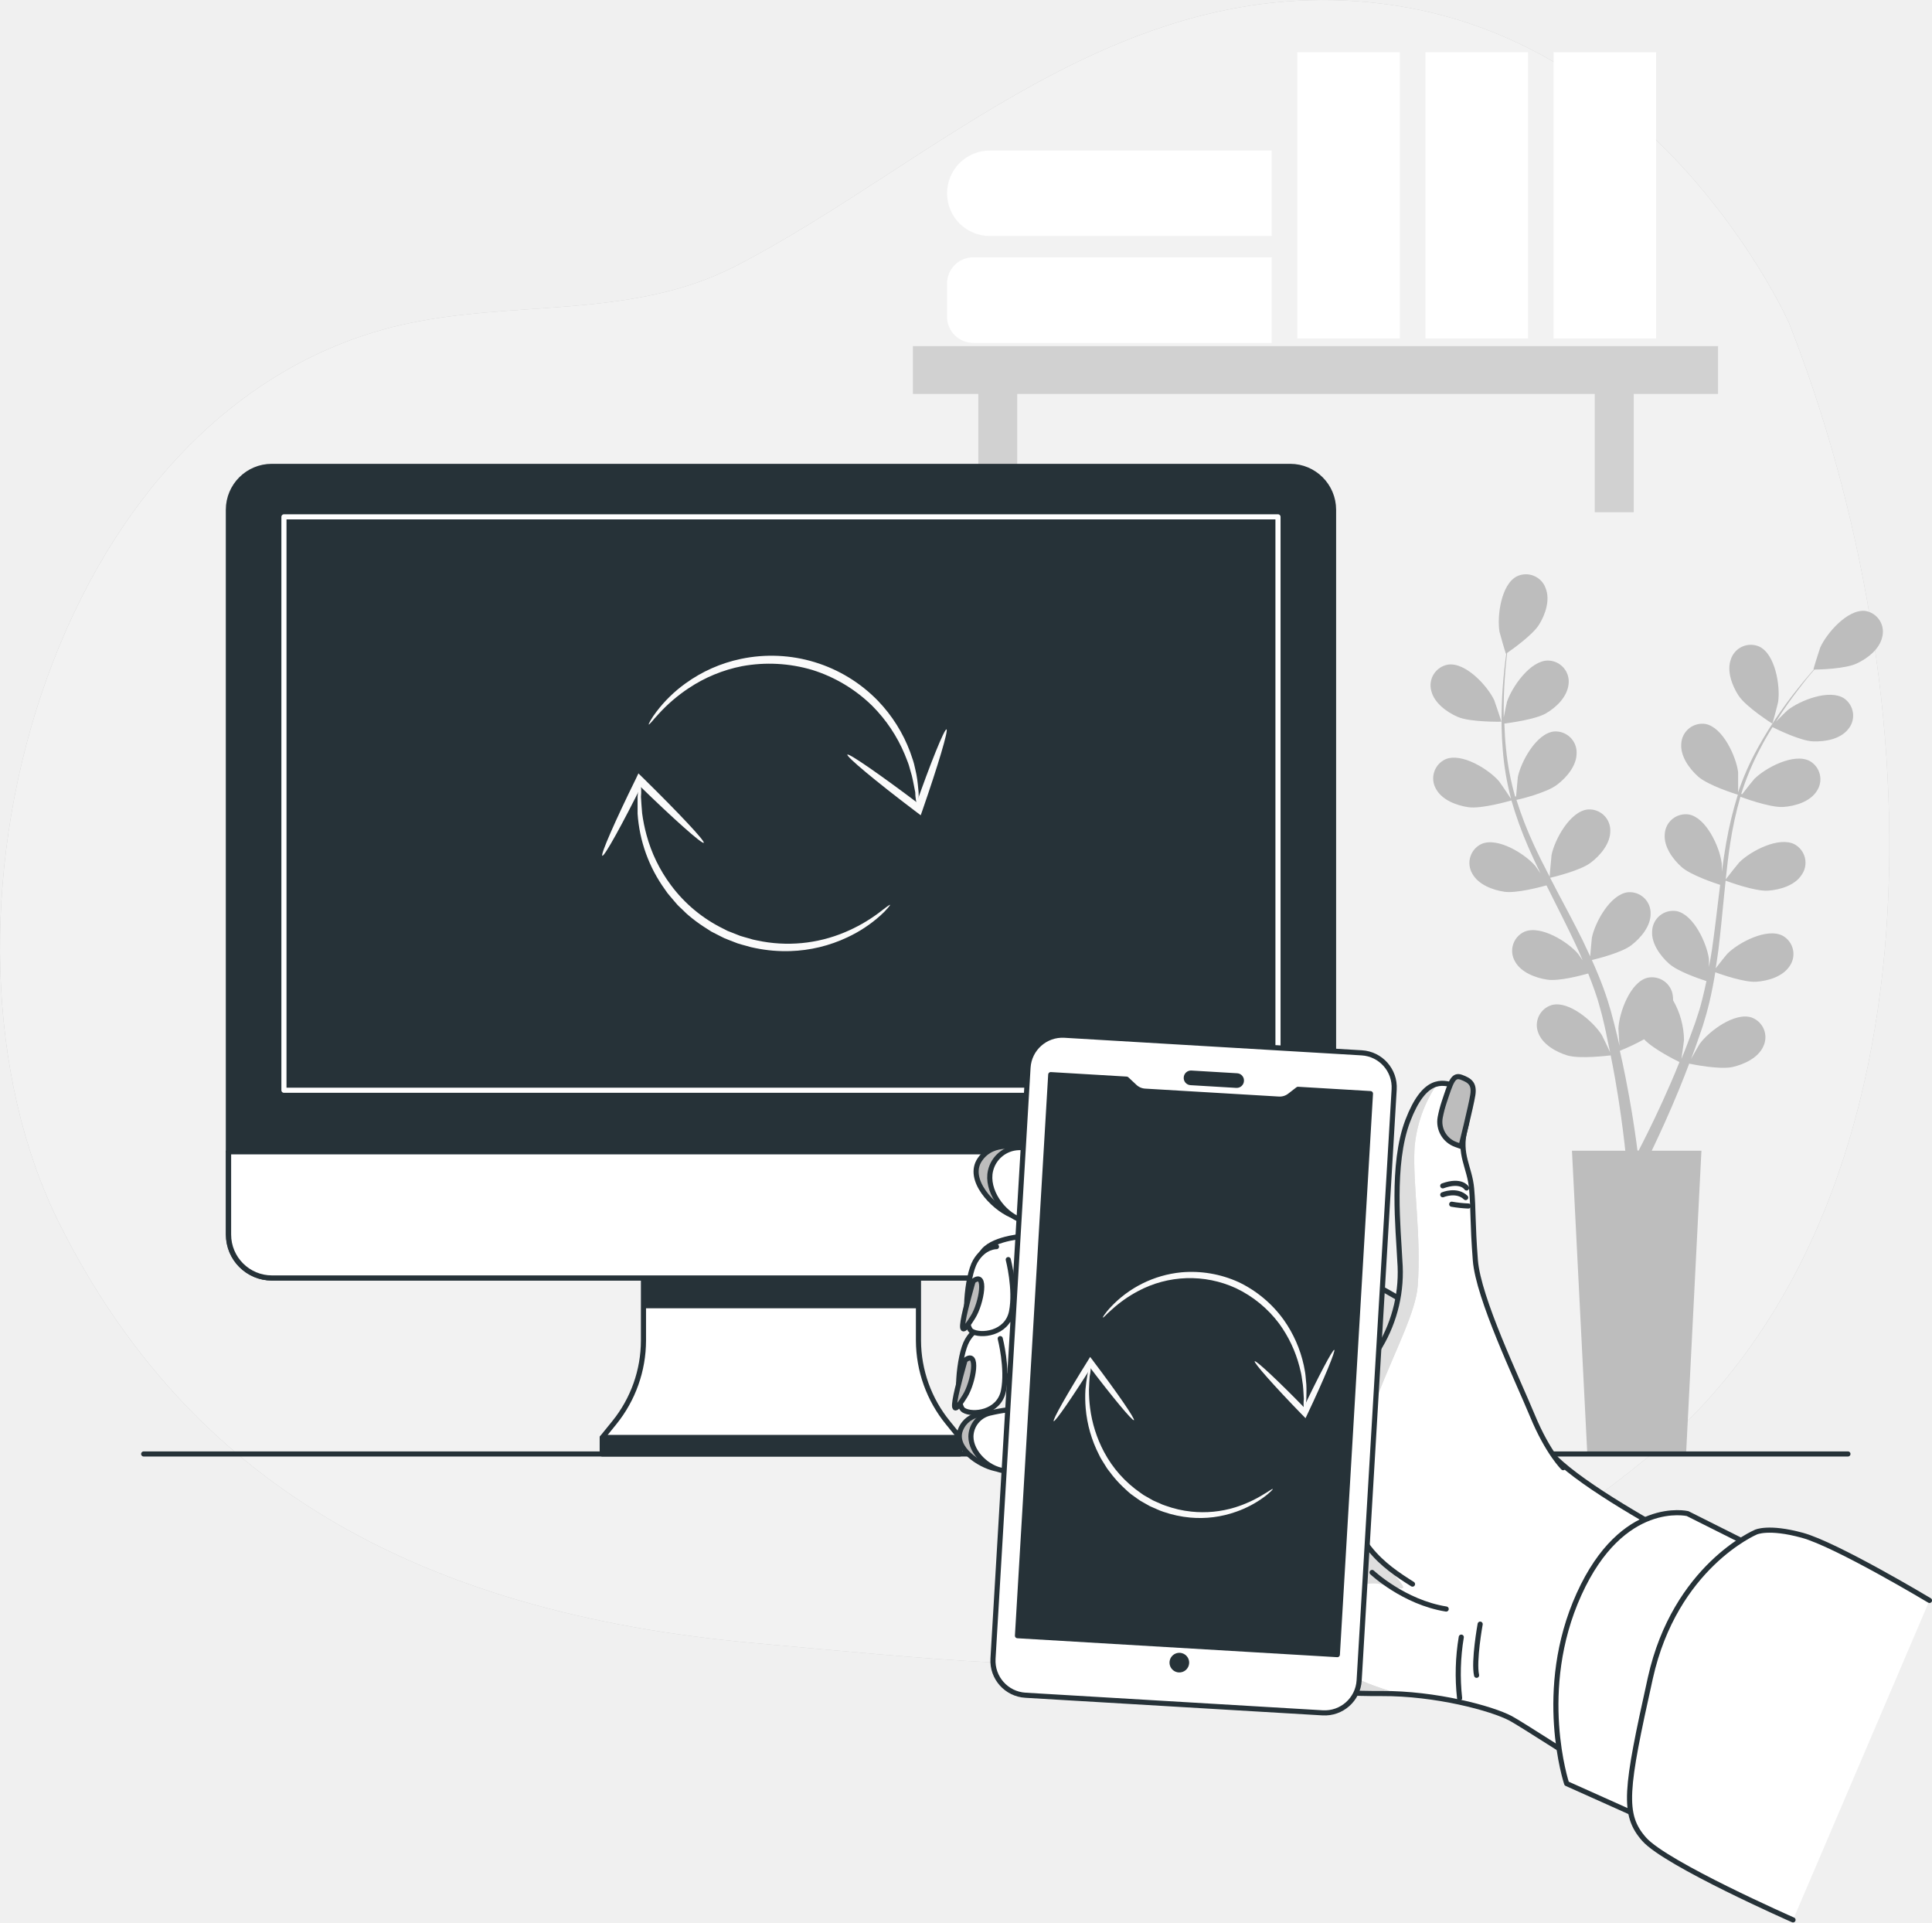
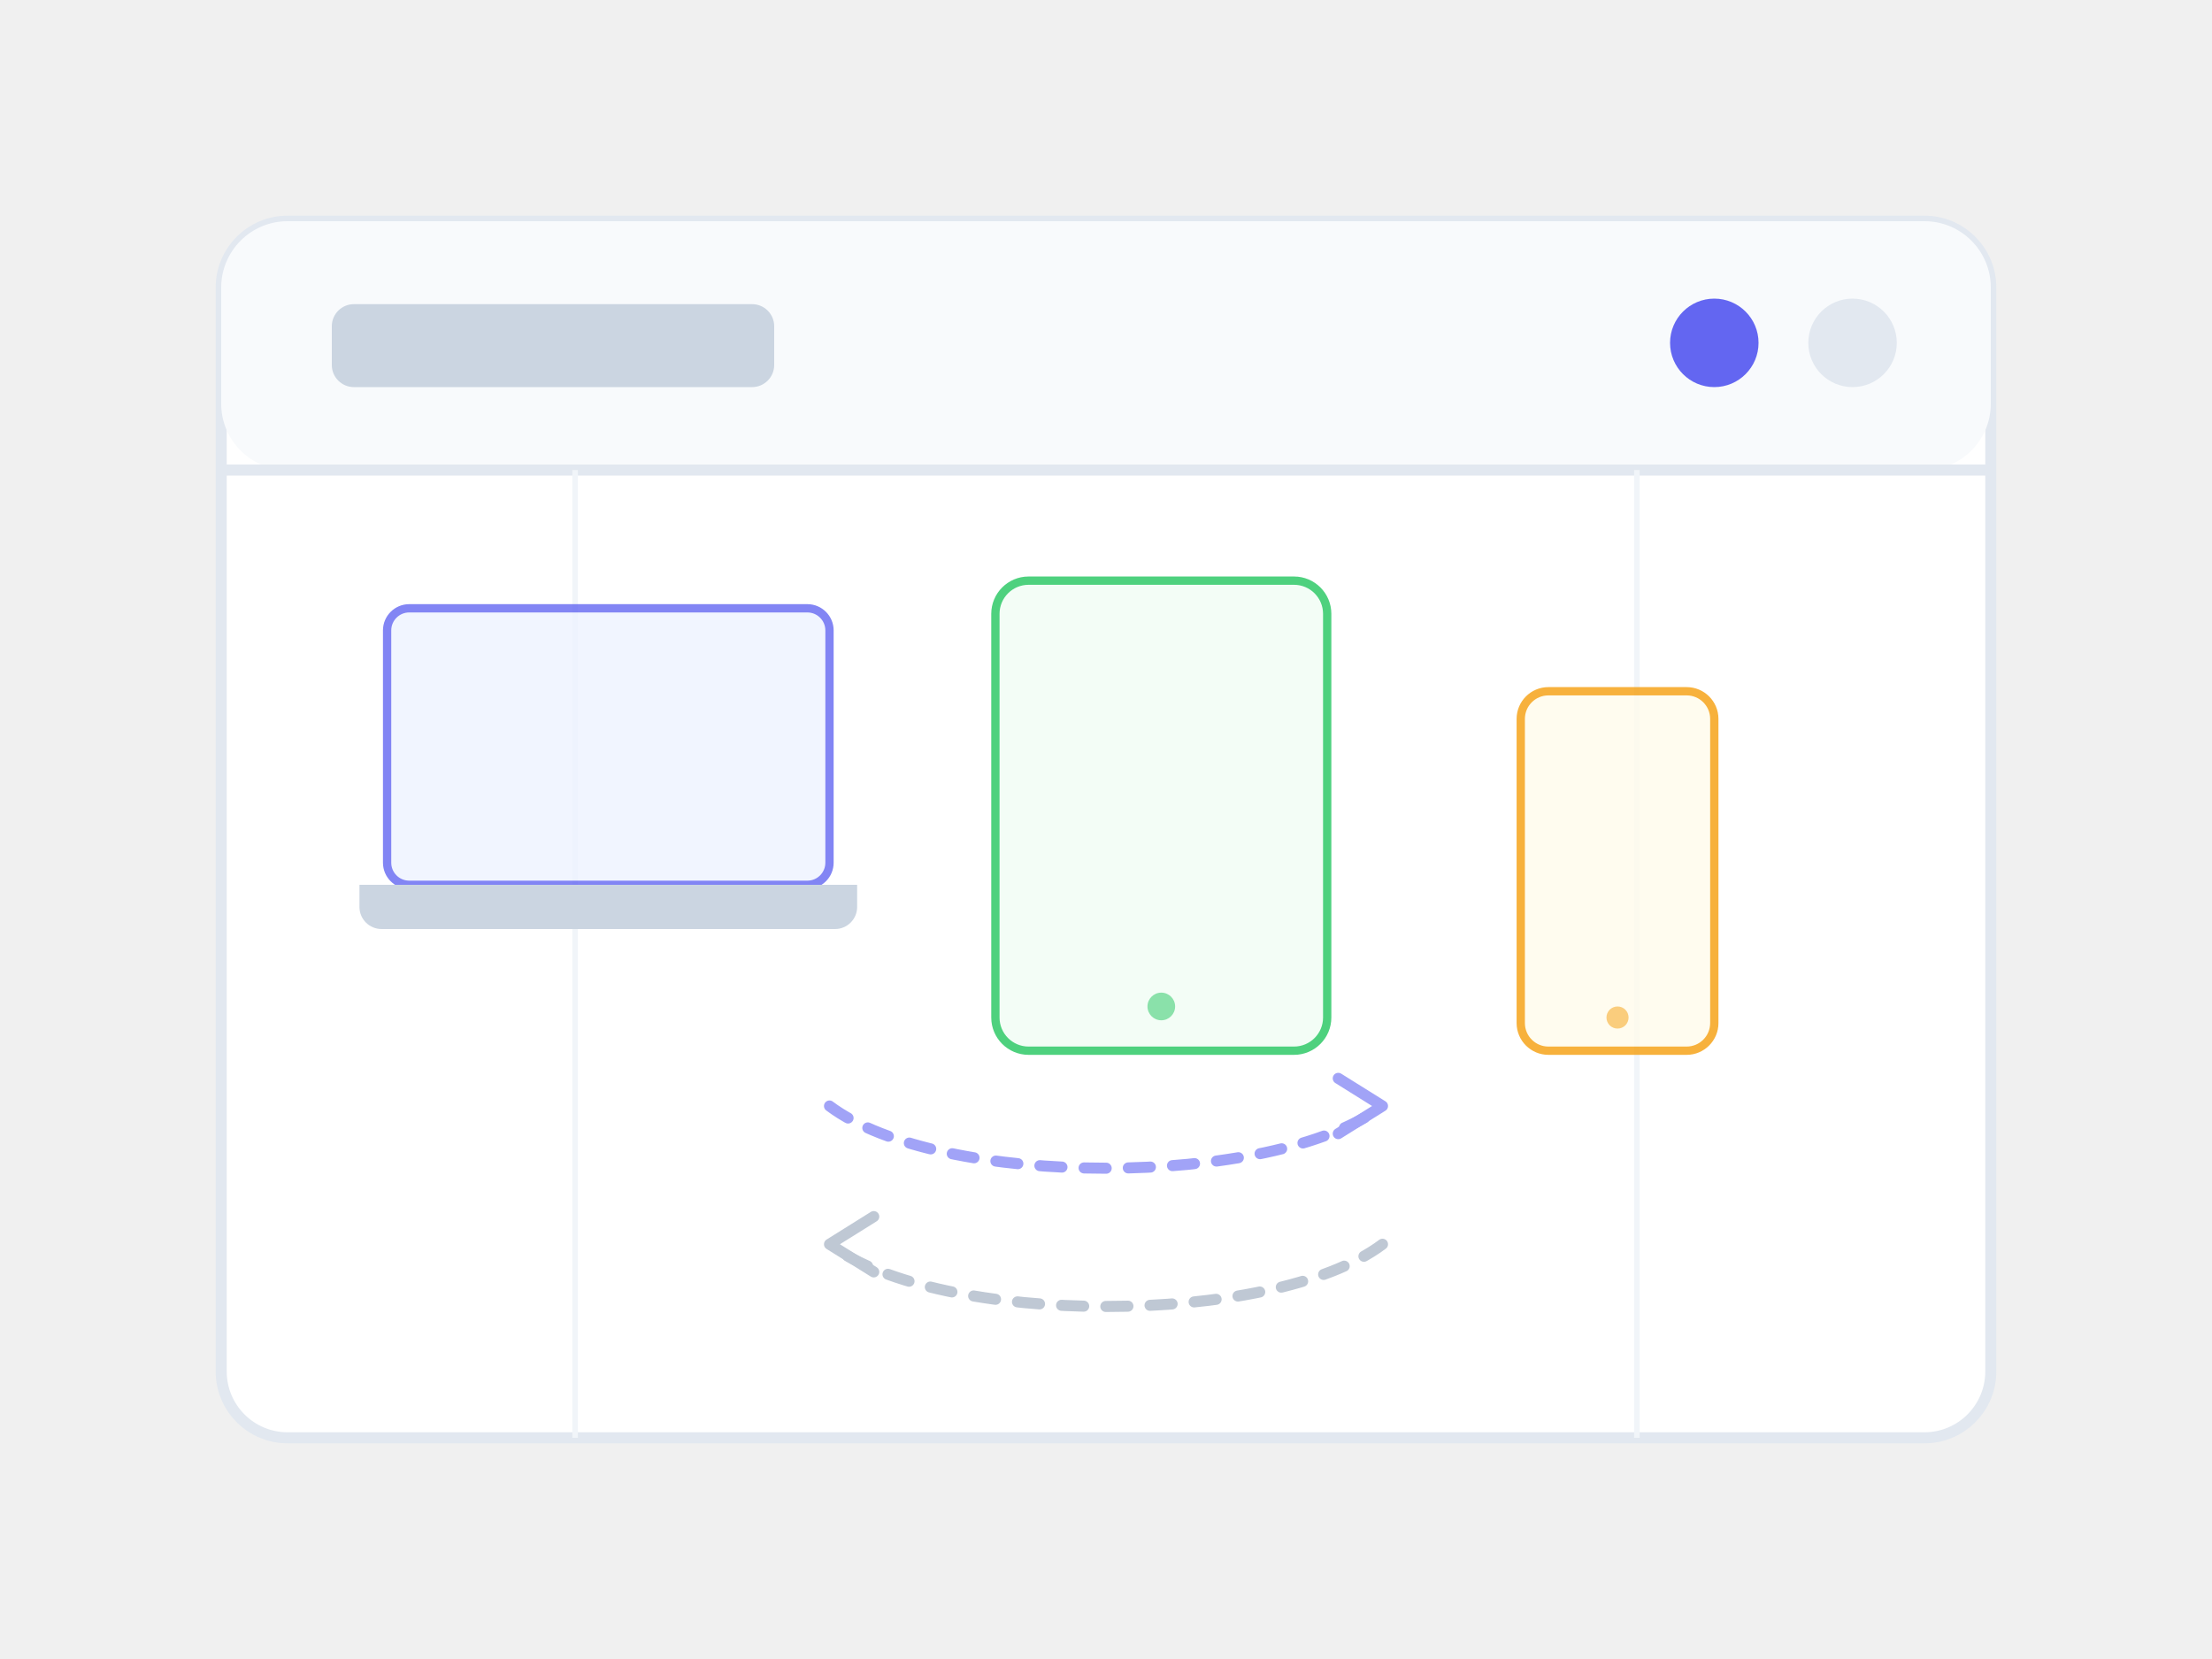
- <svg xmlns="http://www.w3.org/2000/svg" viewBox="0 0 377.56 375.64">
-   <defs>
-     <style>.cls-1,.cls-13,.cls-3,.cls-4,.cls-5{fill:#fff;}.cls-1,.cls-11,.cls-6,.cls-9{stroke:#263238;}.cls-1,.cls-10,.cls-11,.cls-6,.cls-9{stroke-linecap:round;stroke-linejoin:round;}.cls-11,.cls-2{fill:#bdbdbd;}.cls-3{opacity:0.8;}.cls-5{opacity:0.3;}.cls-10,.cls-6{fill:none;}.cls-7{clip-path:url(#clip-path);}.cls-8,.cls-9{fill:#263238;}.cls-10{stroke:#fff;}.cls-12{clip-path:url(#clip-path-2);}.cls-13{opacity:0.5;}.cls-14{clip-path:url(#clip-path-3);}.cls-15{fill:#fafafa;}</style>
-     <clipPath id="clip-path" transform="translate(-58.4 -67.93)">
-       <path id="_Clipping_Path_" data-name="&lt;Clipping Path&gt;" class="cls-1" d="M237.89,329.88V312H184.15v17.86a25.56,25.56,0,0,1-5.7,16.06l-2.36,2.91H246l-2.36-2.91A25.57,25.57,0,0,1,237.89,329.88Z" />
-     </clipPath>
-     <clipPath id="clip-path-2" transform="translate(-58.4 -67.93)">
-       <path id="_Clipping_Path_2" data-name="&lt;Clipping Path&gt;" class="cls-1" d="M361.45,351.9c-9.61-10.54-9.49-15.73-24.4-26.76-7.55-5.59-16.66-9.4-25.18-13.22-10.67-4.78-21.52-9.21-32.47-13.31-3.75-1.41-7.51-2.78-11.31-4-3.43-1.13-7-2.6-10.63-2.44a5.84,5.84,0,0,0-5.49,4.52c-.88,3.79,2.35,8.34,5.88,9.59l2,.71,19.37,6.84-20.07-4.42s-6.34.3-8.56,2.92-.4,6,2.74,7.72,4.37,1.41,4.93.69a.81.81,0,0,0,.1-.24l0,.28,17.37,8.38L258,325.84s-6.77-.72-9,1.9-.4,6,2.74,7.72c2.69,1.5,5.13,1.71,6.12,1.29L274,344.9l-16.65-1.32-.43.05c-.12-.74-4.76.33-5.15.43a4.79,4.79,0,0,0-3.63,4.57c0,3.18,3.33,6.27,6.37,6.66l1.72.23c0,.16,8.57,3.4,8.57,3.4l13.14,5.26s15.78,21,21,28a7.32,7.32,0,0,1,1,1.67c1.67,1.08,2.68,1.72,2.75,1.8,1.76,2,15.1,3.25,25.69,3.19s21.57,2.9,25.25,4.86,46,29.5,46,29.5L412,381.53S371.05,362.44,361.45,351.9Z" />
-     </clipPath>
-     <clipPath id="clip-path-3" transform="translate(-58.4 -67.93)">
-       <path id="_Clipping_Path_3" data-name="&lt;Clipping Path&gt;" class="cls-1" d="M363.88,354.71s-3-2.9-6-10.14-10.59-23-11.16-30.39-.36-9.78-.73-14-2.59-6.65-1.28-11.65.19-7.78-2.13-8.49-5.82-1.62-9.07,6.89-1.82,21.4-1.55,27.34A28.3,28.3,0,0,1,328.08,331a44.34,44.34,0,0,0-6.69,25.83c.47,12.39,7.52,17.15,13.05,20.63" />
-     </clipPath>
-   </defs>
-   <g id="Background_Simple" data-name="Background Simple">
-     <path class="cls-2" d="M408,131s-24-54-77-62-90,31-129,51c-20.42,10.47-43.75,6.41-65.43,11.48C67.24,147.69,41.12,249.24,70,307c25,50,69,76,136,82s114,13,174-36S436,202,408,131Z" transform="translate(-58.4 -67.93)" />
-     <path class="cls-3" d="M408,131s-24-54-77-62-90,31-129,51c-20.42,10.47-43.75,6.41-65.43,11.48C67.24,147.69,41.12,249.24,70,307c25,50,69,76,136,82s114,13,174-36S436,202,408,131Z" transform="translate(-58.4 -67.93)" />
-   </g>
-   <g id="Plants">
-     <path class="cls-2" d="M404.76,209.33c.05,0,1.1-4,1.14-4.3.43-3.07-.55-9.24-3.67-10.75a4.1,4.1,0,0,0-5.58,2.48c-.83,2.29.23,5.11,1.48,7.05C399.61,206.09,404.75,209.33,404.76,209.33Z" transform="translate(-58.4 -67.93)" />
-     <path class="cls-2" d="M343.25,208c2.48,1.08,8.56.95,8.57.95s-1.31-4-1.42-4.23c-1.34-2.79-5.56-7.4-9-6.93a4.1,4.1,0,0,0-3.29,5.14C338.69,205.3,341.13,207.07,343.25,208Z" transform="translate(-58.4 -67.93)" />
-     <path class="cls-2" d="M422.91,187.3c-3.45-.37-7.54,4.35-8.8,7.17-.11.25-1.37,4.26-1.31,4.26h.08c-.65.74-1.34,1.54-2.08,2.43-1.35,1.66-2.86,3.54-4.36,5.7a74.79,74.79,0,0,0-4.52,7.2,52.6,52.6,0,0,0-3.85,8.69s0,.07,0,.11c0-1,0-3.86,0-4.08-.4-3.06-3-8.76-6.38-9.39a4.11,4.11,0,0,0-4.73,3.86c-.2,2.43,1.57,4.87,3.29,6.41,1.95,1.74,7.34,3.42,7.77,3.55a73.61,73.61,0,0,0-2.28,9.42c-.33,1.85-.6,3.73-.85,5.61,0-.88,0-1.66-.05-1.77-.4-3.07-3-8.76-6.38-9.39a4.1,4.1,0,0,0-4.73,3.85c-.2,2.44,1.57,4.88,3.3,6.42s6.32,3.09,7.53,3.48c-.09.72-.19,1.44-.27,2.17-.42,3.47-.82,6.95-1.31,10.34-.18,1.19-.39,2.37-.61,3.54,0-.78,0-1.44,0-1.54-.4-3.07-3-8.76-6.37-9.39a4.1,4.1,0,0,0-4.73,3.86c-.2,2.43,1.57,4.87,3.29,6.41s5.87,2.94,7.32,3.41c-.26,1.19-.51,2.39-.81,3.53-.22.78-.38,1.55-.64,2.31s-.5,1.53-.74,2.28c-.52,1.43-1.05,2.91-1.59,4.3-.37,1-.74,1.87-1.11,2.79.18-1.19.5-3.52.51-3.72a16,16,0,0,0-2.14-7.74,5.49,5.49,0,0,0-.05-.91,4.11,4.11,0,0,0-5-3.48c-3.35.89-5.47,6.77-5.63,9.86,0,.18.11,2.17.21,3.42-.17-.72-.33-1.43-.51-2.18-.35-1.48-.74-2.95-1.16-4.53-.23-.75-.46-1.52-.69-2.29s-.55-1.55-.81-2.34c-.67-1.81-1.42-3.61-2.23-5.41,1.3-.31,5.88-1.48,7.72-2.9s3.78-3.7,3.76-6.15a4.09,4.09,0,0,0-4.42-4.2c-3.45.38-6.44,5.86-7.06,8.89,0,.19-.25,2.42-.33,3.64-.5-1.08-1-2.15-1.52-3.23-1.54-3.1-3.19-6.19-4.83-9.28l-1.48-2.84c.46-.11,5.94-1.38,8-3,1.84-1.41,3.78-3.71,3.76-6.16a4.09,4.09,0,0,0-4.42-4.19c-3.45.37-6.44,5.86-7.06,8.89,0,.23-.34,3.43-.37,4.24-1.09-2.08-2.15-4.18-3.11-6.28a72.27,72.27,0,0,1-3.38-8.73c.21,0,5.94-1.35,8-3,1.84-1.41,3.78-3.71,3.76-6.16a4.11,4.11,0,0,0-4.43-4.2c-3.44.38-6.43,5.87-7.06,8.9,0,.19-.26,2.64-.34,3.8l-.19,0a53,53,0,0,1-1.77-9.25c-.19-1.73-.28-3.38-.33-5,1.09-.14,6.07-.8,8.14-2s4.16-3.27,4.41-5.7A4.1,4.1,0,0,0,360.9,197c-3.46,0-7,5.12-8,8.06-.05.16-.4,1.85-.64,3.08,0-.73,0-1.48,0-2.18,0-2.62.17-5,.33-7.14.11-1.21.22-2.3.34-3.31,1-.69,5-3.52,6.25-5.54s2.18-4.83,1.28-7.1a4.09,4.09,0,0,0-5.64-2.32c-3.08,1.59-3.89,7.79-3.38,10.84.05.26,1.21,4.31,1.26,4.27l.06,0c-.13,1-.27,2-.39,3.18-.21,2.12-.43,4.52-.49,7.15a72.78,72.78,0,0,0,.2,8.5,53.51,53.51,0,0,0,1.58,9.37l0,.11c-.54-.85-2.15-3.2-2.29-3.36-2-2.34-7.31-5.67-10.5-4.32a4.11,4.11,0,0,0-1.82,5.83c1.18,2.14,4,3.2,6.29,3.53,2.57.38,8-1.2,8.43-1.32a74.88,74.88,0,0,0,3.29,9.1c.75,1.73,1.56,3.45,2.39,5.16-.5-.72-.95-1.37-1-1.45-2-2.34-7.31-5.67-10.5-4.32a4.11,4.11,0,0,0-1.82,5.83c1.18,2.14,4,3.2,6.29,3.53s7-.91,8.2-1.25c.33.65.64,1.31,1,2,1.57,3.13,3.15,6.24,4.61,9.35.52,1.09,1,2.19,1.45,3.28-.44-.64-.81-1.18-.88-1.26-2-2.34-7.31-5.67-10.5-4.31a4.1,4.1,0,0,0-1.82,5.82c1.18,2.14,4,3.2,6.29,3.54s6.52-.79,8-1.2c.45,1.14.9,2.27,1.28,3.39.25.78.53,1.5.74,2.29s.43,1.54.64,2.3c.36,1.48.73,3,1,4.46.22,1,.42,2,.62,2.95-.5-1.1-1.52-3.22-1.63-3.39-1.65-2.61-6.37-6.71-9.73-5.85A4.09,4.09,0,0,0,359,269.7c.84,2.3,3.46,3.77,5.67,4.45,2.44.74,7.82.06,8.5,0,.32,1.61.62,3.18.88,4.66.9,5.15,1.46,9.47,1.81,12.49.06.54.12,1,.16,1.47H365.6l3,59.3h19.3l3-59.3h-9.71l.21-.44c1.33-2.78,3.18-6.77,5.18-11.65.63-1.55,1.28-3.21,1.93-4.92.65.14,6,1.22,8.47.66,2.25-.51,5-1.78,6-4a4.1,4.1,0,0,0-2.26-5.67c-3.29-1.1-8.3,2.63-10.14,5.12-.1.15-1.1,1.87-1.71,3,.26-.7.52-1.38.78-2.1.52-1.43,1-2.87,1.53-4.42.22-.76.45-1.52.68-2.29s.41-1.6.62-2.4c.45-1.88.81-3.8,1.13-5.75,1.25.46,5.72,2,8,1.85s5.19-1,6.53-3.06a4.09,4.09,0,0,0-1.38-5.94c-3.08-1.59-8.6,1.34-10.79,3.52-.14.14-1.54,1.88-2.28,2.85.18-1.17.37-2.34.52-3.53.42-3.43.75-6.92,1.09-10.4.1-1.07.22-2.13.33-3.19.44.16,5.71,2.13,8.31,1.95,2.3-.17,5.19-1,6.53-3.06a4.1,4.1,0,0,0-1.38-6c-3.08-1.58-8.6,1.34-10.79,3.53-.17.16-2.17,2.67-2.65,3.33.24-2.34.51-4.67.87-7a70.92,70.92,0,0,1,2-9.15c.2.08,5.7,2.15,8.35,2,2.31-.16,5.2-1,6.54-3.06a4.1,4.1,0,0,0-1.38-5.94c-3.08-1.59-8.6,1.34-10.79,3.52-.15.15-1.68,2.06-2.39,3l-.17-.09a53.29,53.29,0,0,1,3.63-8.69c.79-1.54,1.63-3,2.48-4.34,1,.49,5.5,2.69,7.91,2.78s5.28-.43,6.83-2.32a4.1,4.1,0,0,0-.72-6.06c-2.88-1.92-8.69.39-11.11,2.32-.13.1-1.35,1.31-2.23,2.21.39-.61.79-1.25,1.17-1.83,1.45-2.19,2.92-4.1,4.22-5.78.76-1,1.45-1.79,2.12-2.57,1.21,0,6.11-.17,8.26-1.18s4.48-2.81,5-5.21A4.1,4.1,0,0,0,422.91,187.3Zm-38.14,92.55c-2.08,4.79-4,8.7-5.38,11.41-.27.55-.52,1-.75,1.48h-.24c-.06-.53-.14-1.11-.23-1.76-.42-3.05-1.08-7.4-2.11-12.57-.32-1.64-.69-3.38-1.1-5.16A43.07,43.07,0,0,0,379.7,271c1.77,1.92,6.32,4.17,6.91,4.45C386,277,385.37,278.47,384.77,279.85Z" transform="translate(-58.4 -67.93)" />
-   </g>
-   <g id="Bookshelf">
-     <path class="cls-4" d="M190.2,50.28h58.32a0,0,0,0,1,0,0V67a0,0,0,0,1,0,0H190.2a5.13,5.13,0,0,1-5.13-5.13V55.41A5.13,5.13,0,0,1,190.2,50.28Z" />
-     <path class="cls-4" d="M306.92,97.35h-55.1a8.34,8.34,0,0,0-8.34,8.35h0a8.33,8.33,0,0,0,8.34,8.34h55.1Z" transform="translate(-58.4 -67.93)" />
-     <rect class="cls-4" x="253.52" y="10.21" width="20.04" height="55.93" />
-     <rect class="cls-4" x="278.57" y="10.21" width="20.04" height="55.93" />
-     <rect class="cls-4" x="303.61" y="10.21" width="20.03" height="55.93" />
-     <polygon class="cls-2" points="335.74 67.64 178.42 67.64 178.42 76.96 191.19 76.96 191.19 100.07 198.78 100.07 198.78 76.96 311.67 76.96 311.67 100.07 319.27 100.07 319.27 76.96 335.74 76.96 335.74 67.64" />
-     <polygon class="cls-5" points="335.74 67.64 178.42 67.64 178.42 76.96 191.19 76.96 191.19 100.07 198.78 100.07 198.78 76.96 311.67 76.96 311.67 100.07 319.27 100.07 319.27 76.96 335.74 76.96 335.74 67.64" />
-   </g>
-   <g id="Device_1" data-name="Device 1">
-     <line class="cls-6" x1="28.08" y1="284.1" x2="361.13" y2="284.1" />
-     <g id="_Group_" data-name="&lt;Group&gt;">
-       <path id="_Clipping_Path_4" data-name="&lt;Clipping Path&gt;" class="cls-4" d="M237.89,329.88V312H184.15v17.86a25.56,25.56,0,0,1-5.7,16.06l-2.36,2.91H246l-2.36-2.91A25.57,25.57,0,0,1,237.89,329.88Z" transform="translate(-58.4 -67.93)" />
-       <g class="cls-7">
-         <path class="cls-8" d="M180.86,323.56h60.33a25.45,25.45,0,0,1-3.3-12.51V293.19H184.15v17.86A25.44,25.44,0,0,1,180.86,323.56Z" transform="translate(-58.4 -67.93)" />
-       </g>
-       <path id="_Clipping_Path_5" data-name="&lt;Clipping Path&gt;" class="cls-6" d="M237.89,329.88V312H184.15v17.86a25.56,25.56,0,0,1-5.7,16.06l-2.36,2.91H246l-2.36-2.91A25.57,25.57,0,0,1,237.89,329.88Z" transform="translate(-58.4 -67.93)" />
-       <rect id="_Rectangle_" data-name="&lt;Rectangle&gt;" class="cls-9" x="44.63" y="91.13" width="215.98" height="158.59" rx="8.48" ry="8.48" />
-       <path id="_Rectangle_2" data-name="&lt;Rectangle&gt;" class="cls-1" d="M44.63,225.06h216a0,0,0,0,1,0,0v16.17a8.48,8.48,0,0,1-8.48,8.48h-199a8.48,8.48,0,0,1-8.48-8.48V225.06A0,0,0,0,1,44.63,225.06Z" />
-       <rect id="_Rectangle_3" data-name="&lt;Rectangle&gt;" class="cls-8" x="55.49" y="100.99" width="194.26" height="112.04" />
-       <rect id="_Rectangle_4" data-name="&lt;Rectangle&gt;" class="cls-10" x="55.49" y="100.99" width="194.26" height="112.04" />
-       <rect id="_Rectangle_5" data-name="&lt;Rectangle&gt;" class="cls-9" x="117.69" y="280.91" width="69.88" height="3.19" />
-     </g>
-   </g>
-   <g id="Device_2" data-name="Device 2">
-     <path id="_Path_" data-name="&lt;Path&gt;" class="cls-11" d="M257.71,292.29s-5.1-1.74-7.81,2.19,2.58,9.36,6.09,10.86Z" transform="translate(-58.4 -67.93)" />
-     <path id="_Path_2" data-name="&lt;Path&gt;" class="cls-11" d="M252,344.15s-4.38-.52-5.87,3.1,3.67,7,6.75,7.64Z" transform="translate(-58.4 -67.93)" />
-     <path id="_Clipping_Path_6" data-name="&lt;Clipping Path&gt;" class="cls-4" d="M361.45,351.9c-9.61-10.54-9.49-15.73-24.4-26.76-7.55-5.59-16.66-9.4-25.18-13.22-10.67-4.78-21.52-9.21-32.47-13.31-3.75-1.41-7.51-2.78-11.31-4-3.43-1.13-7-2.6-10.63-2.44a5.84,5.84,0,0,0-5.49,4.52c-.88,3.79,2.35,8.34,5.88,9.59l2,.71,19.37,6.84-20.07-4.42s-6.34.3-8.56,2.92-.4,6,2.74,7.72,4.37,1.41,4.93.69a.81.81,0,0,0,.1-.24l0,.28,17.37,8.38L258,325.84s-6.77-.72-9,1.9-.4,6,2.74,7.72c2.69,1.5,5.13,1.71,6.12,1.29L274,344.9l-16.65-1.32-.43.05c-.12-.74-4.76.33-5.15.43a4.79,4.79,0,0,0-3.63,4.57c0,3.18,3.33,6.27,6.37,6.66l1.72.23c0,.16,8.57,3.4,8.57,3.4l13.14,5.26s15.78,21,21,28a7.32,7.32,0,0,1,1,1.67c1.67,1.08,2.68,1.72,2.75,1.8,1.76,2,15.1,3.25,25.69,3.19s21.57,2.9,25.25,4.86,46,29.5,46,29.5L412,381.53S371.05,362.44,361.45,351.9Z" transform="translate(-58.4 -67.93)" />
-     <g class="cls-12">
-       <path class="cls-2" d="M321.66,394.65c-2.41-2.54-3-11.3.44-15.1s6.78-1.74,9.74-1.27-3.66-4.27-5.82-9.81,15.05-30.77,14.43-37.81a10.59,10.59,0,0,0-1.35-4c-.65-.51-1.33-1-2.05-1.56-14.91-11-22.56-13.11-23.36-11.33s-12.81,79.86-11,81.88,15.1,3.25,25.69,3.19q1.74,0,3.48.09C327.57,397.64,322.9,396,321.66,394.65Z" transform="translate(-58.4 -67.93)" />
-       <path class="cls-13" d="M321.66,394.65c-2.41-2.54-3-11.3.44-15.1s6.78-1.74,9.74-1.27-3.66-4.27-5.82-9.81,15.05-30.77,14.43-37.81a10.59,10.59,0,0,0-1.35-4c-.65-.51-1.33-1-2.05-1.56-14.91-11-22.56-13.11-23.36-11.33s-12.81,79.86-11,81.88,15.1,3.25,25.69,3.19q1.74,0,3.48.09C327.57,397.64,322.9,396,321.66,394.65Z" transform="translate(-58.4 -67.93)" />
-     </g>
-     <path id="_Clipping_Path_7" data-name="&lt;Clipping Path&gt;" class="cls-6" d="M361.45,351.9c-9.61-10.54-9.49-15.73-24.4-26.76-7.55-5.59-16.66-9.4-25.18-13.22-10.67-4.78-21.52-9.21-32.47-13.31-3.75-1.41-7.51-2.78-11.31-4-3.43-1.13-7-2.6-10.63-2.44a5.84,5.84,0,0,0-5.49,4.52c-.88,3.79,2.35,8.34,5.88,9.59l2,.71,19.37,6.84-20.07-4.42s-6.34.3-8.56,2.92-.4,6,2.74,7.72,4.37,1.41,4.93.69a.81.81,0,0,0,.1-.24l0,.28,17.37,8.38L258,325.84s-6.77-.72-9,1.9-.4,6,2.74,7.72c2.69,1.5,5.13,1.71,6.12,1.29L274,344.9l-16.65-1.32-.43.05c-.12-.74-4.76.33-5.15.43a4.79,4.79,0,0,0-3.63,4.57c0,3.18,3.33,6.27,6.37,6.66l1.72.23c0,.16,8.57,3.4,8.57,3.4l13.14,5.26s15.78,21,21,28a7.32,7.32,0,0,1,1,1.67c1.67,1.08,2.68,1.72,2.75,1.8,1.76,2,15.1,3.25,25.69,3.19s21.57,2.9,25.25,4.86,46,29.5,46,29.5L412,381.53S371.05,362.44,361.45,351.9Z" transform="translate(-58.4 -67.93)" />
-     <path id="_Path_3" data-name="&lt;Path&gt;" class="cls-1" d="M253.87,329.49s1.51,5.82.64,10.18-6.08,4.88-7.8,3.8-1-10.68.72-13.65,4.14-2.85,4.14-2.85" transform="translate(-58.4 -67.93)" />
-     <path id="_Path_4" data-name="&lt;Path&gt;" class="cls-11" d="M247,333.71s-1.58,5.42-1.95,7.79.23,1.93,1.92-.77S249.77,331.54,247,333.71Z" transform="translate(-58.4 -67.93)" />
-     <path id="_Path_5" data-name="&lt;Path&gt;" class="cls-1" d="M255.44,314.05s1.51,5.81.64,10.17-6.08,4.89-7.8,3.81-1-10.69.72-13.65,4.14-2.86,4.14-2.86" transform="translate(-58.4 -67.93)" />
-     <path id="_Path_6" data-name="&lt;Path&gt;" class="cls-11" d="M248.57,318.27s-1.58,5.41-1.95,7.78.23,1.93,1.92-.77S251.34,316.1,248.57,318.27Z" transform="translate(-58.4 -67.93)" />
-     <path id="_Path_7" data-name="&lt;Path&gt;" class="cls-6" d="M343.64,399.74a43.36,43.36,0,0,1,.33-11.92" transform="translate(-58.4 -67.93)" />
-     <path id="_Path_8" data-name="&lt;Path&gt;" class="cls-6" d="M347.66,385.28s-1.32,7.26-.7,10" transform="translate(-58.4 -67.93)" />
-     <path class="cls-1" d="M388.19,363.68s-12.72-3-21.21,15.75-2.42,37-2.42,37l17.57,7.88s-3-20,7.28-36.36,12.12-17.58,12.12-17.58Z" transform="translate(-58.4 -67.93)" />
-     <path class="cls-1" d="M408.8,443.07S384,432.16,379.71,427.31s-3.64-9.69,1.21-31.51,20.61-28.49,20.61-28.49,2.42-1.21,9.09.61,24.85,12.73,24.85,12.73" transform="translate(-58.4 -67.93)" />
-     <path id="_Path_9" data-name="&lt;Path&gt;" class="cls-6" d="M326.54,375.18s6.19,5.83,14.48,7.15" transform="translate(-58.4 -67.93)" />
-     <path id="_Clipping_Path_8" data-name="&lt;Clipping Path&gt;" class="cls-4" d="M363.88,354.71s-3-2.9-6-10.14-10.59-23-11.16-30.39-.36-9.78-.73-14-2.59-6.65-1.28-11.65.19-7.78-2.13-8.49-5.82-1.62-9.07,6.89-1.82,21.4-1.55,27.34A28.3,28.3,0,0,1,328.08,331a44.34,44.34,0,0,0-6.69,25.83c.47,12.39,7.52,17.15,13.05,20.63" transform="translate(-58.4 -67.93)" />
-     <g class="cls-14">
-       <path class="cls-2" d="M335.45,319.23c.75-9.88-1-19.73-.62-27a26,26,0,0,1,4.39-12.47c-1.8.43-3.81,2.17-5.73,7.2-3.26,8.51-1.82,21.4-1.55,27.34A28.3,28.3,0,0,1,328.08,331a44.34,44.34,0,0,0-6.69,25.83,25.16,25.16,0,0,0,1.92,9.1C320.46,348.16,334.73,328.86,335.45,319.23Z" transform="translate(-58.4 -67.93)" />
-       <path class="cls-13" d="M335.45,319.23c.75-9.88-1-19.73-.62-27a26,26,0,0,1,4.39-12.47c-1.8.43-3.81,2.17-5.73,7.2-3.26,8.51-1.82,21.4-1.55,27.34A28.3,28.3,0,0,1,328.08,331a44.34,44.34,0,0,0-6.69,25.83,25.16,25.16,0,0,0,1.92,9.1C320.46,348.16,334.73,328.86,335.45,319.23Z" transform="translate(-58.4 -67.93)" />
-     </g>
-     <path id="_Clipping_Path_9" data-name="&lt;Clipping Path&gt;" class="cls-6" d="M363.88,354.71s-3-2.9-6-10.14-10.59-23-11.16-30.39-.36-9.78-.73-14-2.59-6.65-1.28-11.65.19-7.78-2.13-8.49-5.82-1.62-9.07,6.89-1.82,21.4-1.55,27.34A28.3,28.3,0,0,1,328.08,331a44.34,44.34,0,0,0-6.69,25.83c.47,12.39,7.52,17.15,13.05,20.63" transform="translate(-58.4 -67.93)" />
-     <path class="cls-6" d="M345,300.06s-1-1.73-4.65-.42" transform="translate(-58.4 -67.93)" />
-     <path class="cls-6" d="M340.35,301.38s2.7-1.15,4.48.55" transform="translate(-58.4 -67.93)" />
-     <path class="cls-6" d="M345.35,303.58a24.84,24.84,0,0,1-3.25-.35" transform="translate(-58.4 -67.93)" />
-     <path id="_Path_10" data-name="&lt;Path&gt;" class="cls-11" d="M343.92,291.93l-1-.36a4.71,4.71,0,0,1-3.07-5.3,22.89,22.89,0,0,1,.78-3c1.32-3.95,1.73-5.45,3.37-4.84s2.57,1.27,2.22,3.47S343.92,291.93,343.92,291.93Z" transform="translate(-58.4 -67.93)" />
-     <rect id="_Rectangle_6" data-name="&lt;Rectangle&gt;" class="cls-1" x="255.8" y="271.84" width="71.68" height="129.19" rx="6.75" ry="6.75" transform="translate(-37.98 -84.61) rotate(3.39)" />
-     <path class="cls-9" d="M300,280l-8.91-.53a.91.91,0,0,1-.86-1h0a.92.92,0,0,1,1-.86l8.91.53a.91.91,0,0,1,.86,1h0A.92.92,0,0,1,300,280Z" transform="translate(-58.4 -67.93)" />
-     <path id="_Path_11" data-name="&lt;Path&gt;" class="cls-9" d="M319.75,391.24l-62.51-3.7,6.5-109.63,14.82.88,1.58,1.48a3.22,3.22,0,0,0,2,.87l26.14,1.55a3.2,3.2,0,0,0,2.19-.68l1.59-1.23,14.16.84Z" transform="translate(-58.4 -67.93)" />
-     <path class="cls-9" d="M290.29,392.89a1.42,1.42,0,1,0-1.5,1.33A1.42,1.42,0,0,0,290.29,392.89Z" transform="translate(-58.4 -67.93)" />
-     <path class="cls-15" d="M237.71,225.58a10,10,0,0,1-.45-2.84c-.19-.9-.36-2-.67-3.27l-.57-2c-.22-.7-.54-1.41-.83-2.17a29.47,29.47,0,0,0-6.28-9.4,29.17,29.17,0,0,0-11.78-7.07,29.52,29.52,0,0,0-13.72-.73A28.76,28.76,0,0,0,193,202.39a31.35,31.35,0,0,0-5.85,5c-.63.67-1.09,1.22-1.41,1.59s-.52.54-.56.51.06-.27.3-.7a15.76,15.76,0,0,1,1.2-1.79,26.59,26.59,0,0,1,5.69-5.54,28.34,28.34,0,0,1,10.81-4.78,29,29,0,0,1,26.81,8.2,29.14,29.14,0,0,1,6.28,10c.26.81.56,1.55.75,2.29s.32,1.44.47,2.09c.25,1.31.32,2.47.42,3.4A10.47,10.47,0,0,1,237.71,225.58Z" transform="translate(-58.4 -67.93)" />
-     <path class="cls-15" d="M224,215.38c.26-.34,6.52,4,14,9.65l.42.32-1.21.36c3-8.62,5.76-15.4,6.16-15.26s-1.69,7.15-4.69,15.78l-.35,1-.86-.65-.41-.31C229.56,220.6,223.73,215.73,224,215.38Z" transform="translate(-58.4 -67.93)" />
-     <path class="cls-15" d="M183.56,220.81a10.64,10.64,0,0,1,.1,2.8c.05.89.12,2,.23,3.23a31.83,31.83,0,0,0,.84,4.18,29,29,0,0,0,4.79,9.87,28.11,28.11,0,0,0,10.26,8.52l.8.41.82.32,1.64.65c.55.18,1.11.32,1.66.48a12.09,12.09,0,0,0,1.65.42,28.66,28.66,0,0,0,17.2-1.62,31.23,31.23,0,0,0,6.51-3.71c.72-.53,1.26-1,1.64-1.25s.59-.42.63-.38-.11.25-.42.61a14,14,0,0,1-1.47,1.49,26.16,26.16,0,0,1-6.44,4.25,28.13,28.13,0,0,1-11.15,2.69,29.13,29.13,0,0,1-6.81-.58,13.39,13.39,0,0,1-1.74-.43c-.59-.16-1.18-.31-1.76-.5l-1.73-.67-.87-.35-.84-.42-1.68-.86-1.56-1a28.8,28.8,0,0,1-2.9-2.17c-.46-.37-.86-.81-1.29-1.21s-.85-.78-1.21-1.23l-1.1-1.29-.53-.64-.47-.67A28.58,28.58,0,0,1,183,226.91c0-1.29,0-2.41,0-3.32A9.8,9.8,0,0,1,183.56,220.81Z" transform="translate(-58.4 -67.93)" />
-     <path class="cls-15" d="M195.93,232.61c-.31.31-6-4.75-12.7-11.29l-.37-.36,1.25-.21c-4.06,8.18-7.6,14.58-8,14.39s2.54-6.89,6.58-15.09l.47-1,.77.75.38.37C191,226.75,196.23,232.3,195.93,232.61Z" transform="translate(-58.4 -67.93)" />
-     <path class="cls-15" d="M313.26,343.64a9.42,9.42,0,0,1-.06-2.39c-.06-.76-.07-1.69-.19-2.75-.08-.54-.16-1.1-.25-1.7s-.27-1.21-.42-1.87a24.8,24.8,0,0,0-3.94-8.34,22.71,22.71,0,0,0-8.46-6.95,21.5,21.5,0,0,0-19.21.61,25,25,0,0,0-5.06,3.57c-.56.5-1,.9-1.26,1.18s-.46.39-.49.37.08-.22.31-.55a12.67,12.67,0,0,1,1.11-1.36,21.84,21.84,0,0,1,13.9-6.92,22.3,22.3,0,0,1,11.21,1.91,23.15,23.15,0,0,1,8.85,7.41,24.4,24.4,0,0,1,3.89,8.84c.12.69.28,1.33.34,2s.11,1.21.16,1.76c.06,1.11,0,2.06,0,2.84A8.71,8.71,0,0,1,313.26,343.64Z" transform="translate(-58.4 -67.93)" />
-     <path class="cls-15" d="M303.6,333.92c.24-.25,4.68,3.9,9.92,9.29l.29.3-1,.18c3.23-6.81,6.05-12.14,6.34-12s-2,5.73-5.24,12.55l-.38.8-.6-.62-.3-.3C307.42,338.76,303.37,334.18,303.6,333.92Z" transform="translate(-58.4 -67.93)" />
-     <path class="cls-15" d="M271.55,334.53a8.5,8.5,0,0,1-.2,2.31c-.05.74-.11,1.64-.14,2.68a27,27,0,0,0,.22,3.53,25,25,0,0,0,2.73,8.59,22.55,22.55,0,0,0,7.14,8l.58.41.61.35,1.21.69c.41.2.83.37,1.25.55a8.24,8.24,0,0,0,1.24.5,21.23,21.23,0,0,0,5,1.15,21.46,21.46,0,0,0,8.6-.83A24.39,24.39,0,0,0,305.2,360c.61-.36,1.08-.66,1.4-.87s.51-.29.53-.25-.1.19-.38.46a12.26,12.26,0,0,1-1.3,1.09,20.73,20.73,0,0,1-5.45,2.88,21,21,0,0,1-9,1.15,22.17,22.17,0,0,1-5.25-1.13,11.15,11.15,0,0,1-1.31-.52c-.44-.19-.88-.37-1.32-.58l-1.28-.72-.64-.37-.62-.43-1.21-.87c-.38-.31-.75-.65-1.12-1a22.13,22.13,0,0,1-2-2.07c-.32-.34-.59-.74-.88-1.11s-.59-.73-.82-1.13l-.73-1.17-.35-.58-.3-.6a24.52,24.52,0,0,1-2.6-9.07,25.29,25.29,0,0,1-.05-3.66c.1-1.07.23-2,.36-2.73A8.84,8.84,0,0,1,271.55,334.53Z" transform="translate(-58.4 -67.93)" />
-     <path class="cls-15" d="M280,345.43c-.27.22-4.19-4.48-8.75-10.51l-.25-.34,1-.06c-4,6.36-7.4,11.29-7.68,11.1s2.68-5.43,6.66-11.8l.46-.75.53.69.25.34C276.78,340.13,280.26,345.2,280,345.43Z" transform="translate(-58.4 -67.93)" />
+ <svg xmlns="http://www.w3.org/2000/svg" width="400" height="300" viewBox="0 0 400 300" fill="none">
+   <rect x="40" y="40" width="320" height="220" rx="12" fill="white" stroke="#E2E8F0" stroke-width="2" />
+   <rect x="40" y="40" width="320" height="45" rx="12" fill="#F8FAFC" />
+   <rect x="60" y="55" width="80" height="15" rx="4" fill="#CBD5E1" />
+   <circle cx="310" cy="62" r="8" fill="#6366F1" />
+   <circle cx="335" cy="62" r="8" fill="#E2E8F0" />
+   <line x1="40" y1="85" x2="360" y2="85" stroke="#E2E8F0" stroke-width="2" />
+   <line x1="104" y1="85" x2="104" y2="260" stroke="#F1F5F9" stroke-width="1" />
+   <line x1="296" y1="85" x2="296" y2="260" stroke="#F1F5F9" stroke-width="1" />
+   <rect x="70" y="110" width="80" height="50" rx="4" fill="#EEF2FF" stroke="#6366F1" stroke-width="1.5" opacity="0.8" />
+   <path d="M65 160H155V164C155 166.209 153.209 168 151 168H69C66.791 168 65 166.209 65 164V160Z" fill="#CBD5E1" />
+   <rect x="180" y="105" width="60" height="85" rx="6" fill="#F0FDF4" stroke="#22C55E" stroke-width="1.5" opacity="0.8" />
+   <circle cx="210" cy="182" r="2.5" fill="#22C55E" opacity="0.5" />
+   <rect x="275" y="125" width="35" height="65" rx="5" fill="#FFFBEB" stroke="#F59E0B" stroke-width="1.5" opacity="0.8" />
+   <circle cx="292.5" cy="184" r="2" fill="#F59E0B" opacity="0.5" />
+   <g opacity="0.6">
+     <path d="M150 200C170 215 230 215 250 200" stroke="#6366F1" stroke-width="2" stroke-linecap="round" stroke-dasharray="4 4" />
+     <path d="M250 200L242 195M250 200L242 205" stroke="#6366F1" stroke-width="2" stroke-linecap="round" />
+     <path d="M250 225C230 240 170 240 150 225" stroke="#94A3B8" stroke-width="2" stroke-linecap="round" stroke-dasharray="4 4" />
+     <path d="M150 225L158 220M150 225L158 230" stroke="#94A3B8" stroke-width="2" stroke-linecap="round" />
  </g>
</svg>
